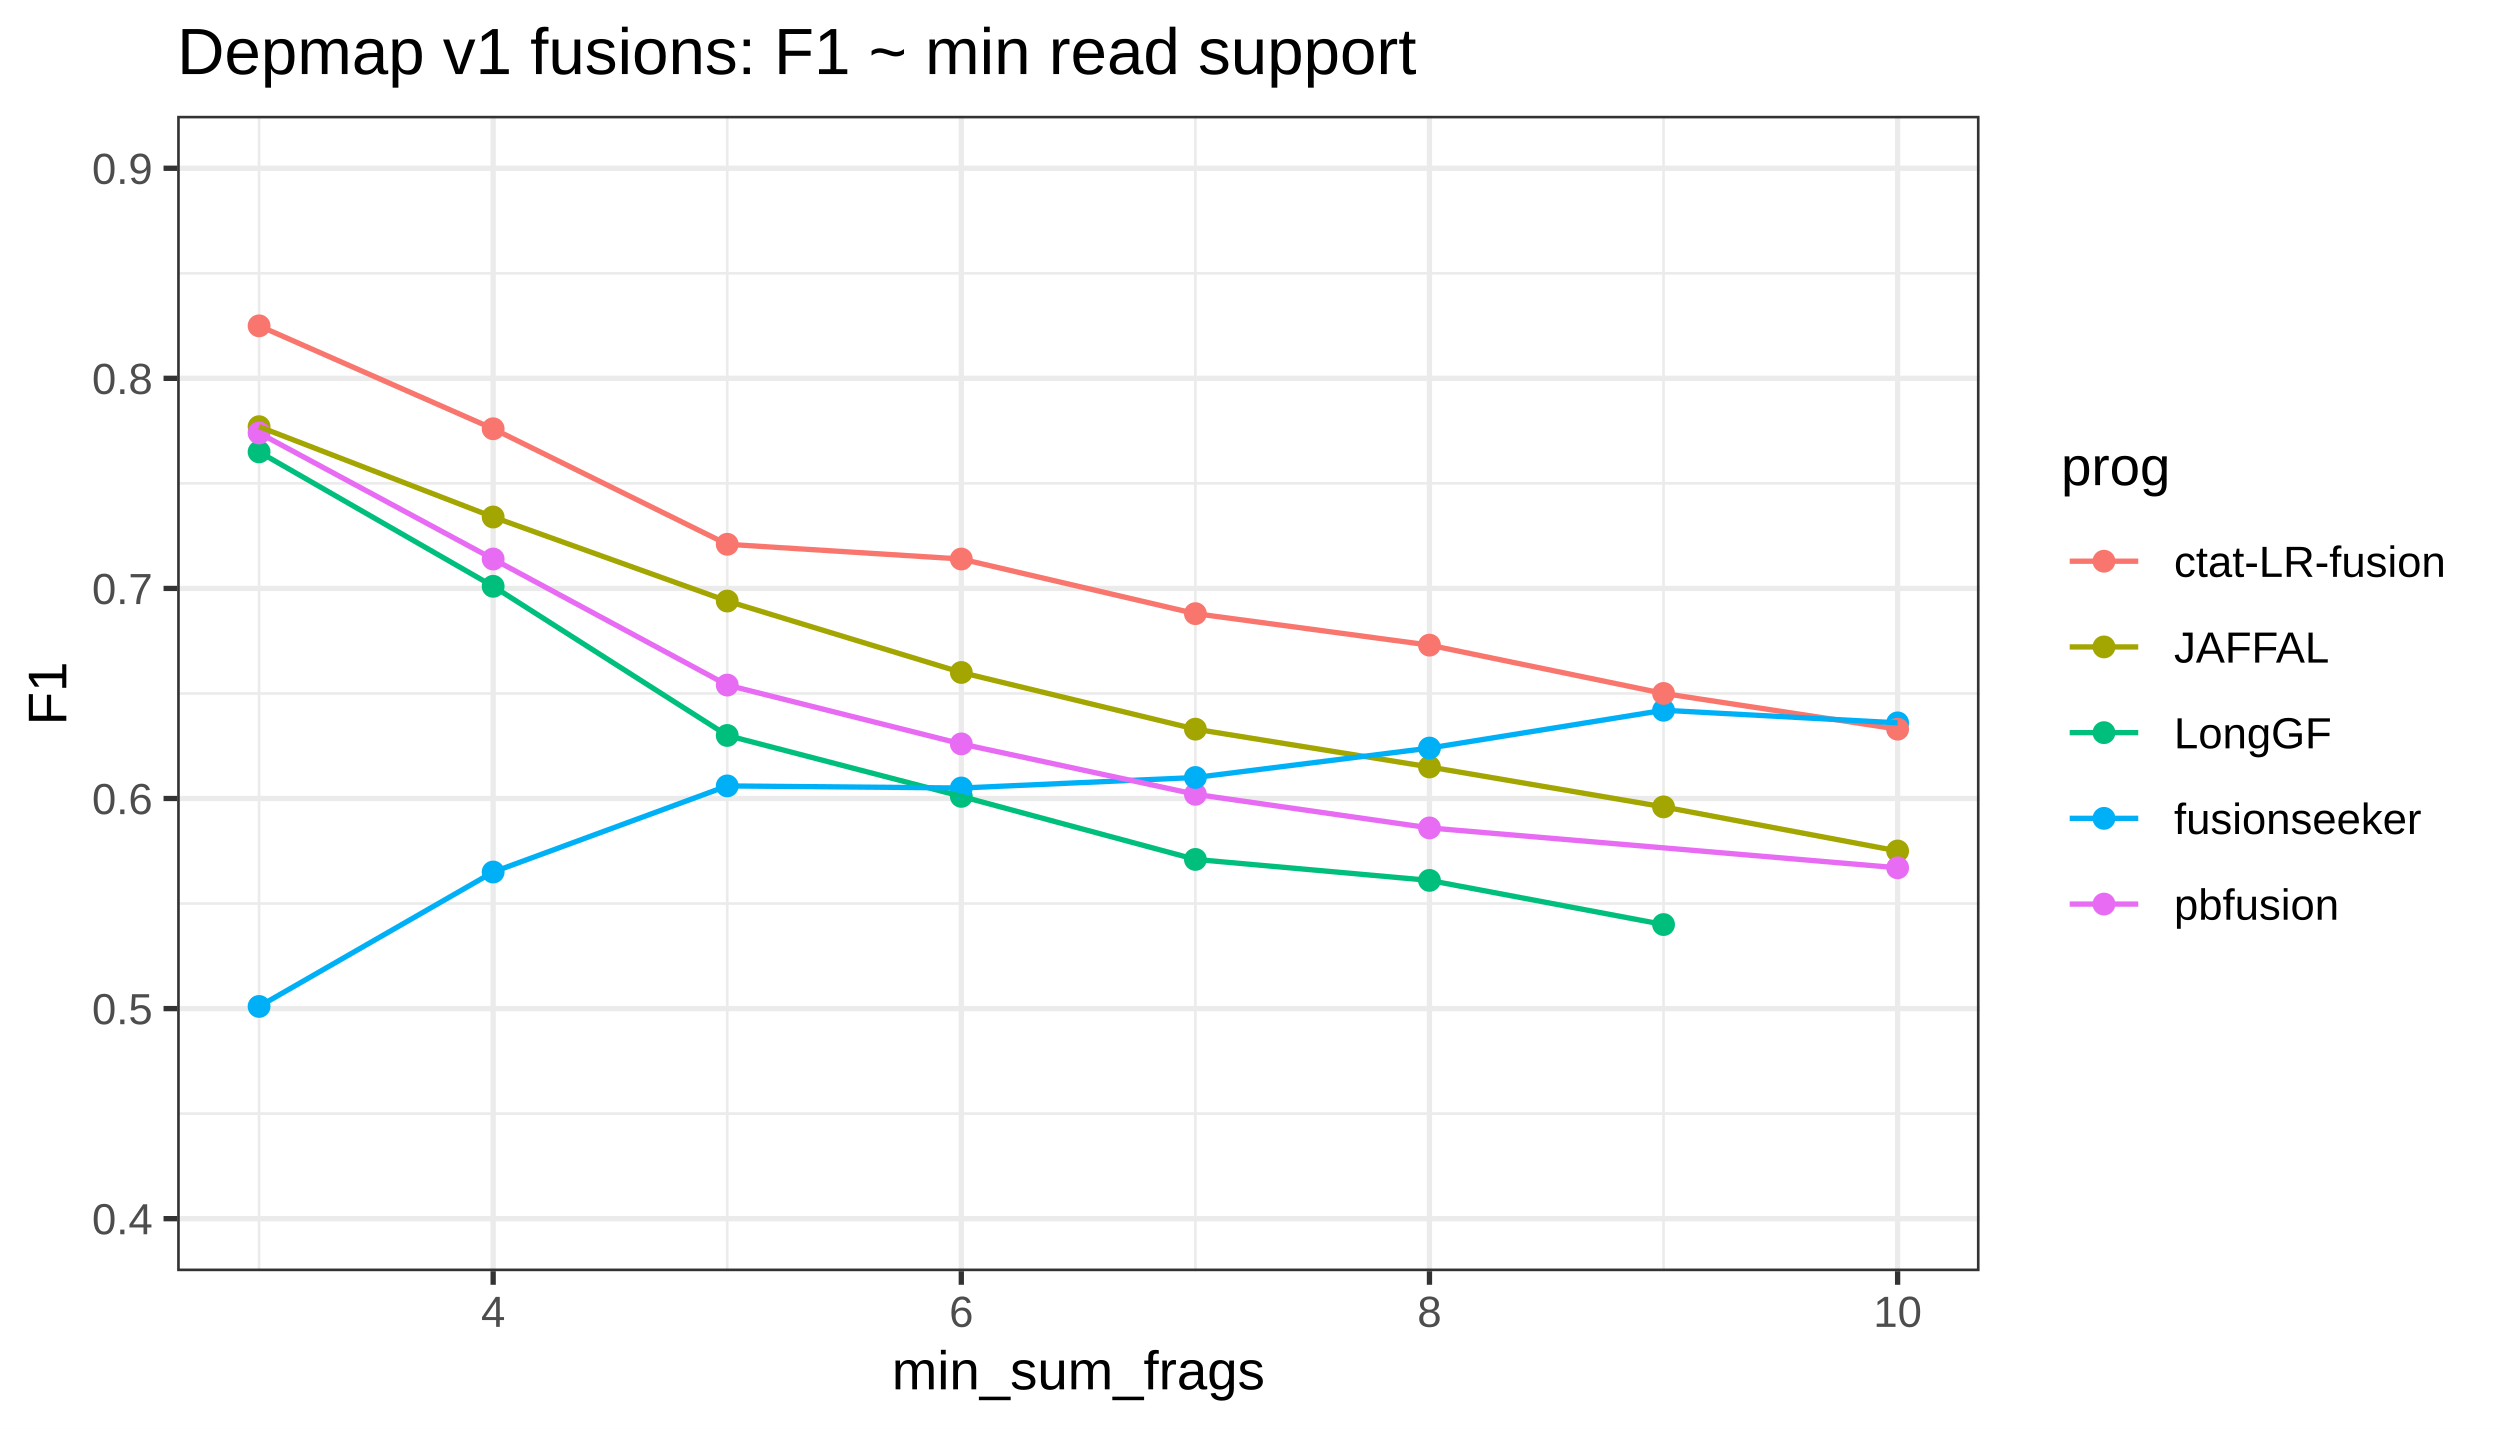
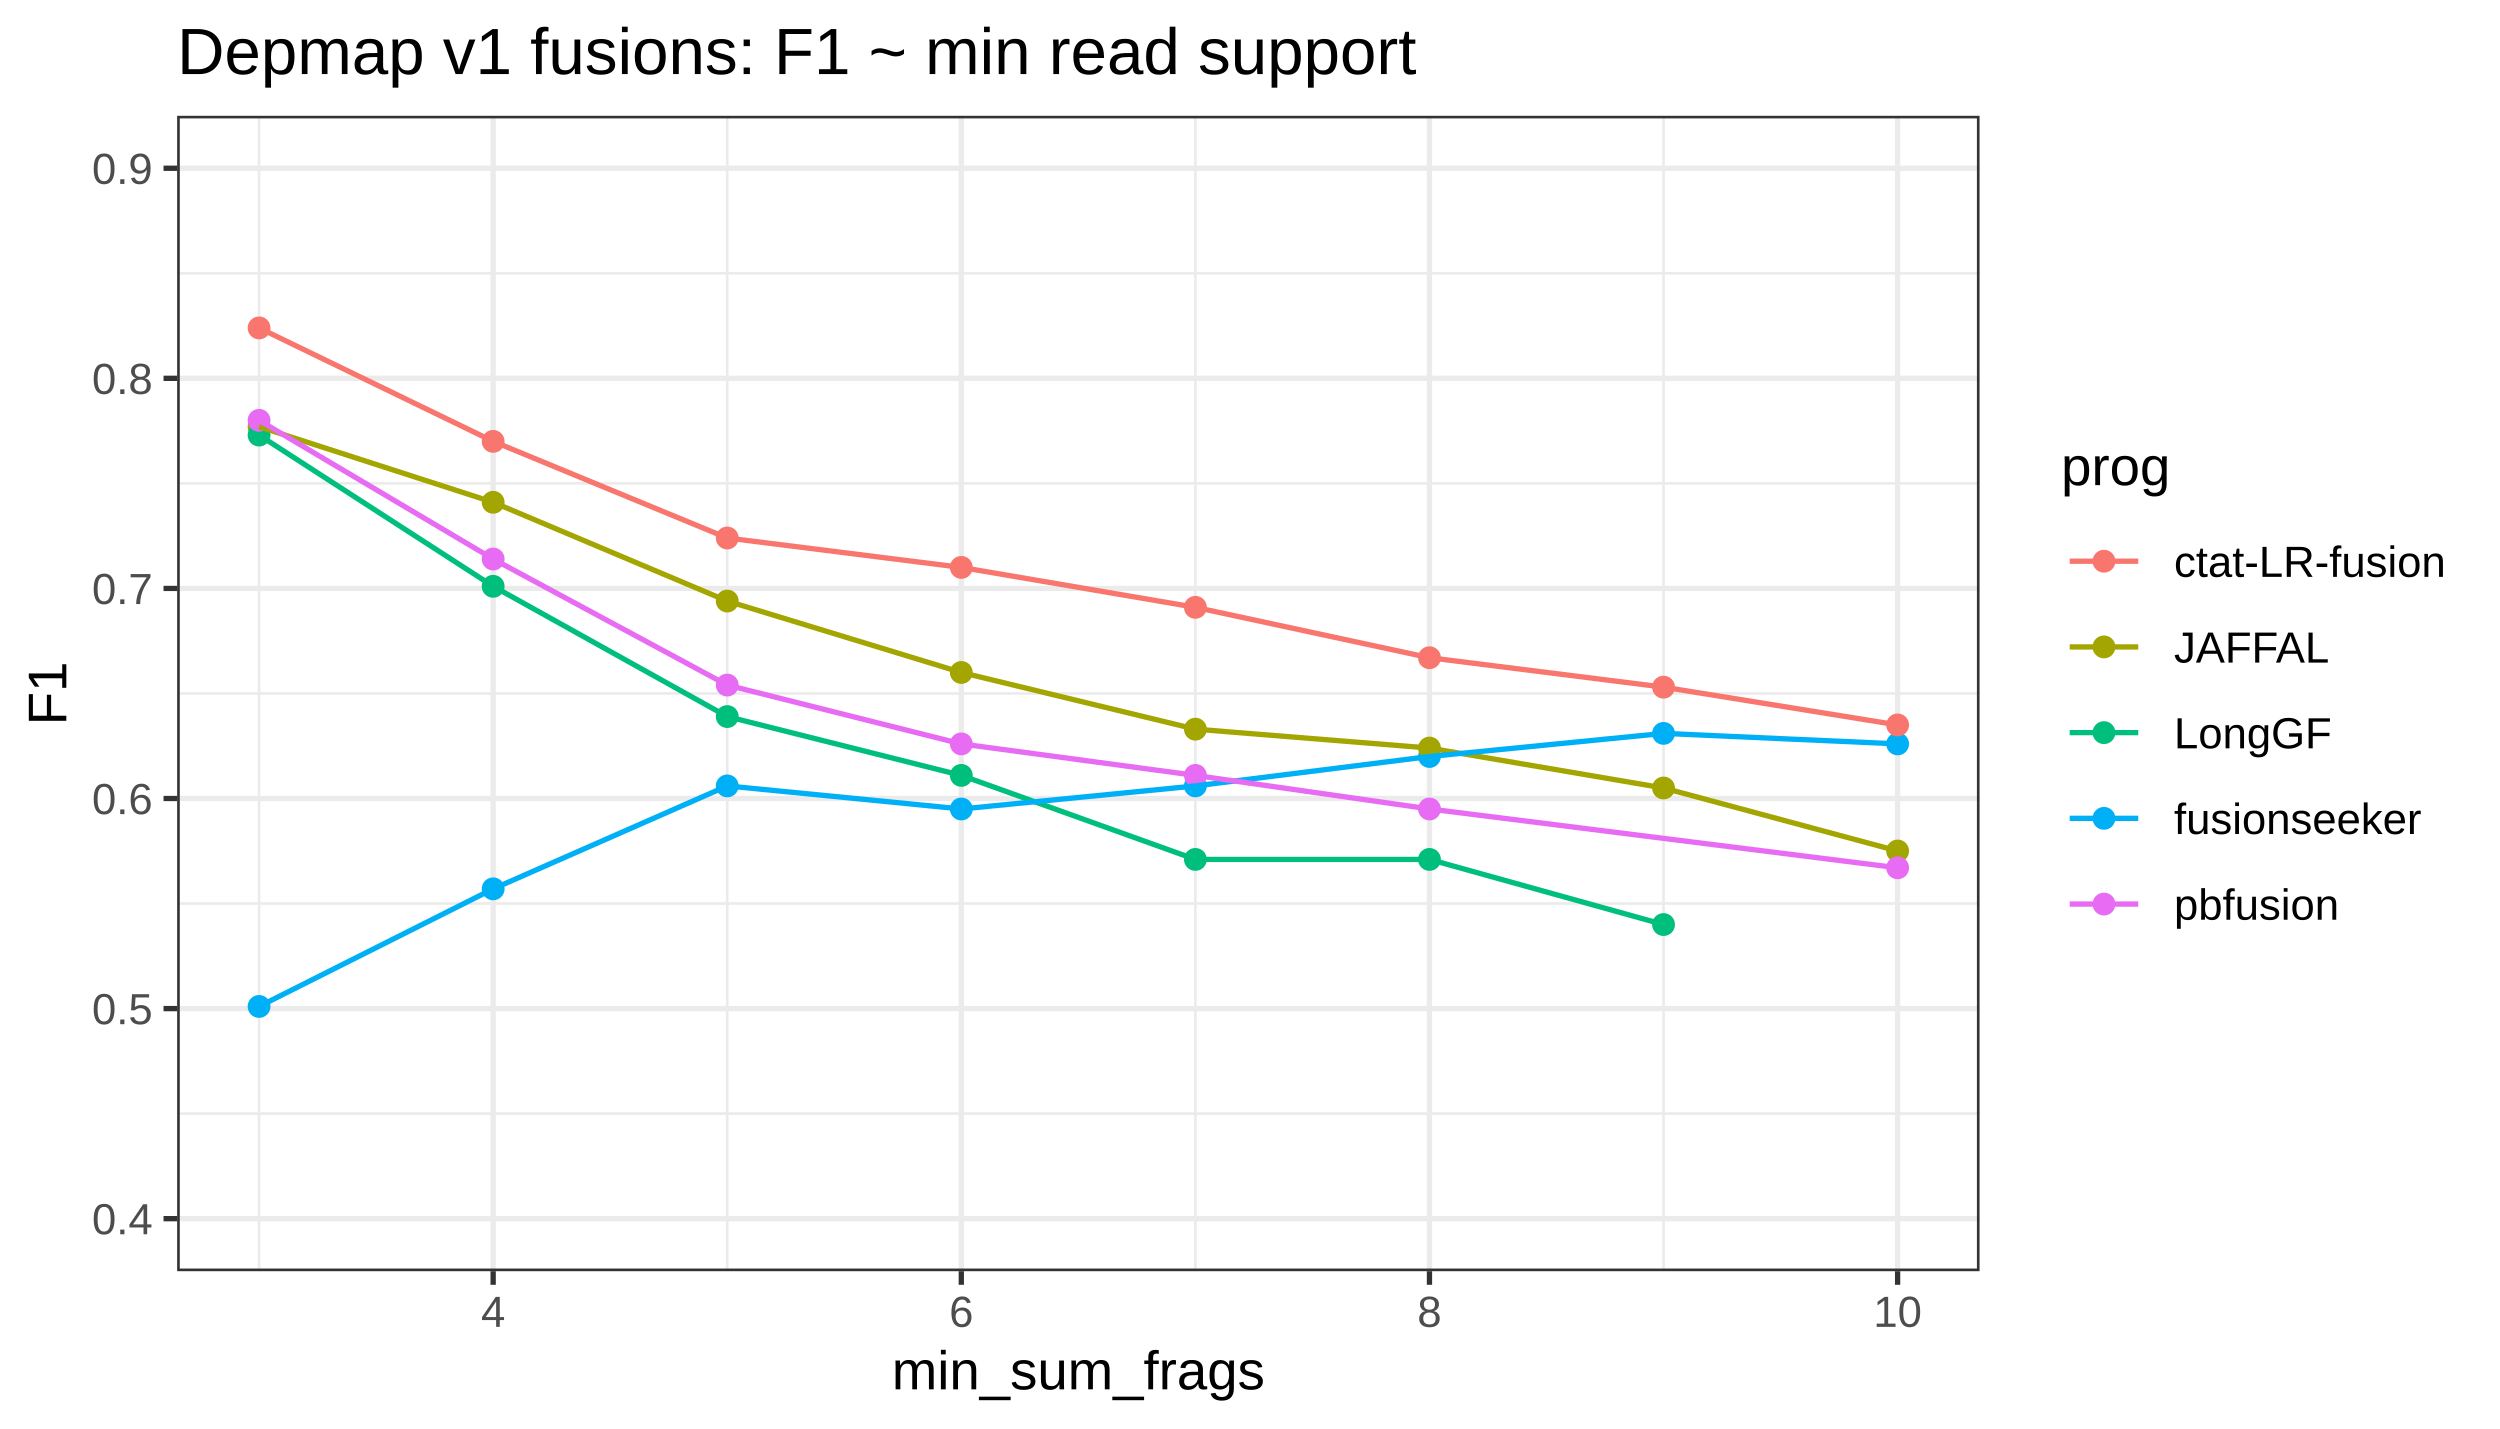
<svg xmlns="http://www.w3.org/2000/svg" class="svglite" width="504.00pt" height="288.00pt" viewBox="0 0 504.00 288.00">
  <defs>
    <style type="text/css">
    .svglite line, .svglite polyline, .svglite polygon, .svglite path, .svglite rect, .svglite circle {
      fill: none;
      stroke: #000000;
      stroke-linecap: round;
      stroke-linejoin: round;
      stroke-miterlimit: 10.00;
    }
    .svglite text {
      white-space: pre;
    }
  </style>
  </defs>
  <rect width="100%" height="100%" style="stroke: none; fill: #FFFFFF;" />
  <defs>
    <clipPath id="cpMC4wMHw1MDQuMDB8MC4wMHwyODguMDA=">
      <rect x="0.00" y="0.00" width="504.00" height="288.00" />
    </clipPath>
  </defs>
  <g clip-path="url(#cpMC4wMHw1MDQuMDB8MC4wMHwyODguMDA=)">
    <rect x="0.00" y="0.00" width="504.00" height="288.00" style="stroke-width: 1.07; stroke: #FFFFFF; fill: #FFFFFF;" />
  </g>
  <defs>
    <clipPath id="cpMzUuNzF8Mzk5LjA4fDIzLjM0fDI1Ni4yNw==">
      <rect x="35.71" y="23.34" width="363.37" height="232.93" />
    </clipPath>
  </defs>
  <g clip-path="url(#cpMzUuNzF8Mzk5LjA4fDIzLjM0fDI1Ni4yNw==)">
    <rect x="35.71" y="23.34" width="363.37" height="232.93" style="stroke-width: 1.07; stroke: none; fill: #FFFFFF;" />
    <polyline points="35.71,224.50 399.08,224.50 " style="stroke-width: 0.53; stroke: #EBEBEB; stroke-linecap: butt;" />
    <polyline points="35.71,182.15 399.08,182.15 " style="stroke-width: 0.53; stroke: #EBEBEB; stroke-linecap: butt;" />
    <polyline points="35.71,139.80 399.08,139.80 " style="stroke-width: 0.53; stroke: #EBEBEB; stroke-linecap: butt;" />
    <polyline points="35.71,97.45 399.08,97.45 " style="stroke-width: 0.53; stroke: #EBEBEB; stroke-linecap: butt;" />
    <polyline points="35.71,55.10 399.08,55.10 " style="stroke-width: 0.53; stroke: #EBEBEB; stroke-linecap: butt;" />
    <polyline points="52.23,256.27 52.23,23.34 " style="stroke-width: 0.53; stroke: #EBEBEB; stroke-linecap: butt;" />
    <polyline points="146.61,256.27 146.61,23.34 " style="stroke-width: 0.53; stroke: #EBEBEB; stroke-linecap: butt;" />
    <polyline points="240.99,256.27 240.99,23.34 " style="stroke-width: 0.53; stroke: #EBEBEB; stroke-linecap: butt;" />
    <polyline points="335.37,256.27 335.37,23.34 " style="stroke-width: 0.53; stroke: #EBEBEB; stroke-linecap: butt;" />
    <polyline points="35.71,245.68 399.08,245.68 " style="stroke-width: 1.07; stroke: #EBEBEB; stroke-linecap: butt;" />
    <polyline points="35.71,203.33 399.08,203.33 " style="stroke-width: 1.07; stroke: #EBEBEB; stroke-linecap: butt;" />
    <polyline points="35.71,160.98 399.08,160.98 " style="stroke-width: 1.07; stroke: #EBEBEB; stroke-linecap: butt;" />
    <polyline points="35.71,118.63 399.08,118.63 " style="stroke-width: 1.07; stroke: #EBEBEB; stroke-linecap: butt;" />
    <polyline points="35.71,76.27 399.08,76.27 " style="stroke-width: 1.07; stroke: #EBEBEB; stroke-linecap: butt;" />
    <polyline points="35.71,33.92 399.08,33.92 " style="stroke-width: 1.07; stroke: #EBEBEB; stroke-linecap: butt;" />
    <polyline points="99.42,256.27 99.42,23.34 " style="stroke-width: 1.07; stroke: #EBEBEB; stroke-linecap: butt;" />
    <polyline points="193.80,256.27 193.80,23.34 " style="stroke-width: 1.07; stroke: #EBEBEB; stroke-linecap: butt;" />
    <polyline points="288.18,256.27 288.18,23.34 " style="stroke-width: 1.07; stroke: #EBEBEB; stroke-linecap: butt;" />
    <polyline points="382.56,256.27 382.56,23.34 " style="stroke-width: 1.07; stroke: #EBEBEB; stroke-linecap: butt;" />
-     <circle cx="52.23" cy="91.10" r="1.95" style="stroke-width: 0.71; stroke: #00BF7D; fill: #00BF7D;" />
-     <circle cx="99.42" cy="118.20" r="1.95" style="stroke-width: 0.71; stroke: #00BF7D; fill: #00BF7D;" />
-     <circle cx="146.61" cy="148.27" r="1.95" style="stroke-width: 0.71; stroke: #00BF7D; fill: #00BF7D;" />
-     <circle cx="193.80" cy="160.55" r="1.95" style="stroke-width: 0.71; stroke: #00BF7D; fill: #00BF7D;" />
-     <circle cx="240.99" cy="173.26" r="1.95" style="stroke-width: 0.71; stroke: #00BF7D; fill: #00BF7D;" />
-     <circle cx="288.18" cy="177.49" r="1.95" style="stroke-width: 0.71; stroke: #00BF7D; fill: #00BF7D;" />
-     <circle cx="335.37" cy="186.39" r="1.95" style="stroke-width: 0.71; stroke: #00BF7D; fill: #00BF7D;" />
+     <circle cx="52.23" cy="202.90" r="1.95" style="stroke-width: 0.71; stroke: #00B0F6; fill: #00B0F6;" />
+     <circle cx="99.42" cy="179.19" r="1.95" style="stroke-width: 0.71; stroke: #00B0F6; fill: #00B0F6;" />
+     <circle cx="146.61" cy="158.44" r="1.95" style="stroke-width: 0.71; stroke: #00B0F6; fill: #00B0F6;" />
+     <circle cx="193.80" cy="163.09" r="1.95" style="stroke-width: 0.71; stroke: #00B0F6; fill: #00B0F6;" />
+     <circle cx="240.99" cy="158.44" r="1.95" style="stroke-width: 0.71; stroke: #00B0F6; fill: #00B0F6;" />
+     <circle cx="288.18" cy="152.51" r="1.95" style="stroke-width: 0.71; stroke: #00B0F6; fill: #00B0F6;" />
+     <circle cx="335.37" cy="147.85" r="1.95" style="stroke-width: 0.71; stroke: #00B0F6; fill: #00B0F6;" />
+     <circle cx="382.56" cy="149.97" r="1.95" style="stroke-width: 0.71; stroke: #00B0F6; fill: #00B0F6;" />
    <circle cx="52.23" cy="86.02" r="1.95" style="stroke-width: 0.71; stroke: #A3A500; fill: #A3A500;" />
-     <circle cx="99.42" cy="104.23" r="1.95" style="stroke-width: 0.71; stroke: #A3A500; fill: #A3A500;" />
+     <circle cx="99.42" cy="101.26" r="1.95" style="stroke-width: 0.71; stroke: #A3A500; fill: #A3A500;" />
    <circle cx="146.61" cy="121.17" r="1.95" style="stroke-width: 0.71; stroke: #A3A500; fill: #A3A500;" />
    <circle cx="193.80" cy="135.57" r="1.95" style="stroke-width: 0.71; stroke: #A3A500; fill: #A3A500;" />
    <circle cx="240.99" cy="147.00" r="1.95" style="stroke-width: 0.71; stroke: #A3A500; fill: #A3A500;" />
-     <circle cx="288.18" cy="154.62" r="1.95" style="stroke-width: 0.71; stroke: #A3A500; fill: #A3A500;" />
-     <circle cx="335.37" cy="162.67" r="1.95" style="stroke-width: 0.71; stroke: #A3A500; fill: #A3A500;" />
+     <circle cx="288.18" cy="150.81" r="1.95" style="stroke-width: 0.71; stroke: #A3A500; fill: #A3A500;" />
+     <circle cx="335.37" cy="158.86" r="1.95" style="stroke-width: 0.71; stroke: #A3A500; fill: #A3A500;" />
    <circle cx="382.56" cy="171.56" r="1.95" style="stroke-width: 0.71; stroke: #A3A500; fill: #A3A500;" />
-     <circle cx="52.23" cy="87.29" r="1.95" style="stroke-width: 0.71; stroke: #E76BF3; fill: #E76BF3;" />
+     <circle cx="52.23" cy="66.11" r="1.95" style="stroke-width: 0.71; stroke: #F8766D; fill: #F8766D;" />
+     <circle cx="99.42" cy="88.98" r="1.95" style="stroke-width: 0.71; stroke: #F8766D; fill: #F8766D;" />
+     <circle cx="146.61" cy="108.46" r="1.95" style="stroke-width: 0.71; stroke: #F8766D; fill: #F8766D;" />
+     <circle cx="193.80" cy="114.39" r="1.95" style="stroke-width: 0.71; stroke: #F8766D; fill: #F8766D;" />
+     <circle cx="240.99" cy="122.44" r="1.95" style="stroke-width: 0.71; stroke: #F8766D; fill: #F8766D;" />
+     <circle cx="288.18" cy="132.60" r="1.95" style="stroke-width: 0.71; stroke: #F8766D; fill: #F8766D;" />
+     <circle cx="335.37" cy="138.53" r="1.95" style="stroke-width: 0.71; stroke: #F8766D; fill: #F8766D;" />
+     <circle cx="382.56" cy="146.15" r="1.95" style="stroke-width: 0.71; stroke: #F8766D; fill: #F8766D;" />
+     <circle cx="52.23" cy="87.71" r="1.95" style="stroke-width: 0.71; stroke: #00BF7D; fill: #00BF7D;" />
+     <circle cx="99.42" cy="118.20" r="1.95" style="stroke-width: 0.71; stroke: #00BF7D; fill: #00BF7D;" />
+     <circle cx="146.61" cy="144.46" r="1.95" style="stroke-width: 0.71; stroke: #00BF7D; fill: #00BF7D;" />
+     <circle cx="193.80" cy="156.32" r="1.95" style="stroke-width: 0.71; stroke: #00BF7D; fill: #00BF7D;" />
+     <circle cx="240.99" cy="173.26" r="1.95" style="stroke-width: 0.71; stroke: #00BF7D; fill: #00BF7D;" />
+     <circle cx="288.18" cy="173.26" r="1.95" style="stroke-width: 0.71; stroke: #00BF7D; fill: #00BF7D;" />
+     <circle cx="335.37" cy="186.39" r="1.95" style="stroke-width: 0.71; stroke: #00BF7D; fill: #00BF7D;" />
+     <circle cx="52.23" cy="84.74" r="1.95" style="stroke-width: 0.71; stroke: #E76BF3; fill: #E76BF3;" />
    <circle cx="99.42" cy="112.70" r="1.95" style="stroke-width: 0.71; stroke: #E76BF3; fill: #E76BF3;" />
    <circle cx="146.61" cy="138.11" r="1.95" style="stroke-width: 0.71; stroke: #E76BF3; fill: #E76BF3;" />
    <circle cx="193.80" cy="149.97" r="1.95" style="stroke-width: 0.71; stroke: #E76BF3; fill: #E76BF3;" />
-     <circle cx="240.99" cy="160.13" r="1.95" style="stroke-width: 0.71; stroke: #E76BF3; fill: #E76BF3;" />
-     <circle cx="288.18" cy="166.91" r="1.95" style="stroke-width: 0.71; stroke: #E76BF3; fill: #E76BF3;" />
+     <circle cx="240.99" cy="156.32" r="1.95" style="stroke-width: 0.71; stroke: #E76BF3; fill: #E76BF3;" />
+     <circle cx="288.18" cy="163.09" r="1.95" style="stroke-width: 0.71; stroke: #E76BF3; fill: #E76BF3;" />
    <circle cx="382.56" cy="174.95" r="1.95" style="stroke-width: 0.71; stroke: #E76BF3; fill: #E76BF3;" />
-     <circle cx="52.23" cy="202.90" r="1.95" style="stroke-width: 0.71; stroke: #00B0F6; fill: #00B0F6;" />
-     <circle cx="99.42" cy="175.80" r="1.95" style="stroke-width: 0.71; stroke: #00B0F6; fill: #00B0F6;" />
-     <circle cx="146.61" cy="158.44" r="1.95" style="stroke-width: 0.71; stroke: #00B0F6; fill: #00B0F6;" />
-     <circle cx="193.80" cy="158.86" r="1.95" style="stroke-width: 0.71; stroke: #00B0F6; fill: #00B0F6;" />
-     <circle cx="240.99" cy="156.74" r="1.95" style="stroke-width: 0.71; stroke: #00B0F6; fill: #00B0F6;" />
-     <circle cx="288.18" cy="150.81" r="1.95" style="stroke-width: 0.71; stroke: #00B0F6; fill: #00B0F6;" />
-     <circle cx="335.37" cy="143.19" r="1.95" style="stroke-width: 0.71; stroke: #00B0F6; fill: #00B0F6;" />
-     <circle cx="382.56" cy="145.73" r="1.95" style="stroke-width: 0.71; stroke: #00B0F6; fill: #00B0F6;" />
-     <circle cx="52.23" cy="65.69" r="1.95" style="stroke-width: 0.71; stroke: #F8766D; fill: #F8766D;" />
-     <circle cx="99.42" cy="86.44" r="1.95" style="stroke-width: 0.71; stroke: #F8766D; fill: #F8766D;" />
-     <circle cx="146.61" cy="109.73" r="1.95" style="stroke-width: 0.71; stroke: #F8766D; fill: #F8766D;" />
-     <circle cx="193.80" cy="112.70" r="1.95" style="stroke-width: 0.71; stroke: #F8766D; fill: #F8766D;" />
-     <circle cx="240.99" cy="123.71" r="1.95" style="stroke-width: 0.71; stroke: #F8766D; fill: #F8766D;" />
-     <circle cx="288.18" cy="130.06" r="1.95" style="stroke-width: 0.71; stroke: #F8766D; fill: #F8766D;" />
-     <circle cx="335.37" cy="139.80" r="1.95" style="stroke-width: 0.71; stroke: #F8766D; fill: #F8766D;" />
-     <circle cx="382.56" cy="147.00" r="1.95" style="stroke-width: 0.71; stroke: #F8766D; fill: #F8766D;" />
-     <polyline points="52.23,65.69 99.42,86.44 146.61,109.73 193.80,112.70 240.99,123.71 288.18,130.06 335.37,139.80 382.56,147.00 " style="stroke-width: 1.07; stroke: #F8766D; stroke-linecap: butt;" />
-     <polyline points="52.23,86.02 99.42,104.23 146.61,121.17 193.80,135.57 240.99,147.00 288.18,154.62 335.37,162.67 382.56,171.56 " style="stroke-width: 1.07; stroke: #A3A500; stroke-linecap: butt;" />
-     <polyline points="52.23,91.10 99.42,118.20 146.61,148.27 193.80,160.55 240.99,173.26 288.18,177.49 335.37,186.39 " style="stroke-width: 1.07; stroke: #00BF7D; stroke-linecap: butt;" />
-     <polyline points="52.23,202.90 99.42,175.80 146.61,158.44 193.80,158.86 240.99,156.74 288.18,150.81 335.37,143.19 382.56,145.73 " style="stroke-width: 1.07; stroke: #00B0F6; stroke-linecap: butt;" />
-     <polyline points="52.23,87.29 99.42,112.70 146.61,138.11 193.80,149.97 240.99,160.13 288.18,166.91 382.56,174.95 " style="stroke-width: 1.07; stroke: #E76BF3; stroke-linecap: butt;" />
+     <polyline points="52.23,66.11 99.42,88.98 146.61,108.46 193.80,114.39 240.99,122.44 288.18,132.60 335.37,138.53 382.56,146.15 " style="stroke-width: 1.07; stroke: #F8766D; stroke-linecap: butt;" />
+     <polyline points="52.23,86.02 99.42,101.26 146.61,121.17 193.80,135.57 240.99,147.00 288.18,150.81 335.37,158.86 382.56,171.56 " style="stroke-width: 1.07; stroke: #A3A500; stroke-linecap: butt;" />
+     <polyline points="52.23,87.71 99.42,118.20 146.61,144.46 193.80,156.32 240.99,173.26 288.18,173.26 335.37,186.39 " style="stroke-width: 1.07; stroke: #00BF7D; stroke-linecap: butt;" />
+     <polyline points="52.23,202.90 99.42,179.19 146.61,158.44 193.80,163.09 240.99,158.44 288.18,152.51 335.37,147.85 382.56,149.97 " style="stroke-width: 1.07; stroke: #00B0F6; stroke-linecap: butt;" />
+     <polyline points="52.23,84.74 99.42,112.70 146.61,138.11 193.80,149.97 240.99,156.32 288.18,163.09 382.56,174.95 " style="stroke-width: 1.07; stroke: #E76BF3; stroke-linecap: butt;" />
    <rect x="35.71" y="23.34" width="363.37" height="232.93" style="stroke-width: 1.07; stroke: #333333;" />
  </g>
  <g clip-path="url(#cpMC4wMHw1MDQuMDB8MC4wMHwyODguMDA=)">
    <text x="30.78" y="248.83" text-anchor="end" style="font-size: 8.80px;fill: #4D4D4D; font-family: &quot;Arial&quot;;" textLength="12.23px" lengthAdjust="spacingAndGlyphs">0.4</text>
    <text x="30.78" y="206.48" text-anchor="end" style="font-size: 8.80px;fill: #4D4D4D; font-family: &quot;Arial&quot;;" textLength="12.23px" lengthAdjust="spacingAndGlyphs">0.5</text>
    <text x="30.78" y="164.13" text-anchor="end" style="font-size: 8.80px;fill: #4D4D4D; font-family: &quot;Arial&quot;;" textLength="12.23px" lengthAdjust="spacingAndGlyphs">0.6</text>
    <text x="30.78" y="121.78" text-anchor="end" style="font-size: 8.80px;fill: #4D4D4D; font-family: &quot;Arial&quot;;" textLength="12.23px" lengthAdjust="spacingAndGlyphs">0.7</text>
    <text x="30.78" y="79.43" text-anchor="end" style="font-size: 8.80px;fill: #4D4D4D; font-family: &quot;Arial&quot;;" textLength="12.23px" lengthAdjust="spacingAndGlyphs">0.8</text>
    <text x="30.78" y="37.08" text-anchor="end" style="font-size: 8.80px;fill: #4D4D4D; font-family: &quot;Arial&quot;;" textLength="12.23px" lengthAdjust="spacingAndGlyphs">0.9</text>
    <polyline points="32.97,245.68 35.71,245.68 " style="stroke-width: 1.07; stroke: #333333; stroke-linecap: butt;" />
    <polyline points="32.97,203.33 35.71,203.33 " style="stroke-width: 1.07; stroke: #333333; stroke-linecap: butt;" />
    <polyline points="32.97,160.98 35.71,160.98 " style="stroke-width: 1.07; stroke: #333333; stroke-linecap: butt;" />
    <polyline points="32.97,118.63 35.71,118.63 " style="stroke-width: 1.07; stroke: #333333; stroke-linecap: butt;" />
    <polyline points="32.97,76.27 35.71,76.27 " style="stroke-width: 1.07; stroke: #333333; stroke-linecap: butt;" />
    <polyline points="32.97,33.92 35.71,33.92 " style="stroke-width: 1.07; stroke: #333333; stroke-linecap: butt;" />
    <polyline points="99.42,259.01 99.42,256.27 " style="stroke-width: 1.07; stroke: #333333; stroke-linecap: butt;" />
    <polyline points="193.80,259.01 193.80,256.27 " style="stroke-width: 1.07; stroke: #333333; stroke-linecap: butt;" />
    <polyline points="288.18,259.01 288.18,256.27 " style="stroke-width: 1.07; stroke: #333333; stroke-linecap: butt;" />
    <polyline points="382.56,259.01 382.56,256.27 " style="stroke-width: 1.07; stroke: #333333; stroke-linecap: butt;" />
    <text x="99.42" y="267.50" text-anchor="middle" style="font-size: 8.80px;fill: #4D4D4D; font-family: &quot;Arial&quot;;" textLength="4.90px" lengthAdjust="spacingAndGlyphs">4</text>
    <text x="193.80" y="267.50" text-anchor="middle" style="font-size: 8.80px;fill: #4D4D4D; font-family: &quot;Arial&quot;;" textLength="4.90px" lengthAdjust="spacingAndGlyphs">6</text>
    <text x="288.18" y="267.50" text-anchor="middle" style="font-size: 8.80px;fill: #4D4D4D; font-family: &quot;Arial&quot;;" textLength="4.90px" lengthAdjust="spacingAndGlyphs">8</text>
    <text x="382.56" y="267.50" text-anchor="middle" style="font-size: 8.80px;fill: #4D4D4D; font-family: &quot;Arial&quot;;" textLength="9.79px" lengthAdjust="spacingAndGlyphs">10</text>
    <text x="217.39" y="280.09" text-anchor="middle" style="font-size: 11.00px; font-family: &quot;Arial&quot;;" textLength="75.21px" lengthAdjust="spacingAndGlyphs">min_sum_frags</text>
    <text transform="translate(13.37,139.80) rotate(-90)" text-anchor="middle" style="font-size: 11.00px; font-family: &quot;Arial&quot;;" textLength="12.84px" lengthAdjust="spacingAndGlyphs">F1</text>
    <rect x="410.04" y="83.22" width="88.48" height="113.16" style="stroke-width: 1.07; stroke: none; fill: #FFFFFF;" />
    <text x="415.52" y="97.81" style="font-size: 11.00px; font-family: &quot;Arial&quot;;" textLength="22.02px" lengthAdjust="spacingAndGlyphs">prog</text>
    <rect x="415.52" y="104.50" width="17.28" height="17.28" style="stroke-width: 1.07; stroke: none; fill: #FFFFFF;" />
    <circle cx="424.16" cy="113.14" r="1.95" style="stroke-width: 0.71; stroke: #F8766D; fill: #F8766D;" />
    <line x1="417.25" y1="113.14" x2="431.07" y2="113.14" style="stroke-width: 1.07; stroke: #F8766D; stroke-linecap: butt;" />
    <rect x="415.52" y="121.78" width="17.28" height="17.28" style="stroke-width: 1.07; stroke: none; fill: #FFFFFF;" />
    <circle cx="424.16" cy="130.42" r="1.95" style="stroke-width: 0.71; stroke: #A3A500; fill: #A3A500;" />
    <line x1="417.25" y1="130.42" x2="431.07" y2="130.42" style="stroke-width: 1.07; stroke: #A3A500; stroke-linecap: butt;" />
    <rect x="415.52" y="139.06" width="17.28" height="17.28" style="stroke-width: 1.07; stroke: none; fill: #FFFFFF;" />
    <circle cx="424.16" cy="147.70" r="1.95" style="stroke-width: 0.71; stroke: #00BF7D; fill: #00BF7D;" />
    <line x1="417.25" y1="147.70" x2="431.07" y2="147.70" style="stroke-width: 1.07; stroke: #00BF7D; stroke-linecap: butt;" />
    <rect x="415.52" y="156.34" width="17.28" height="17.28" style="stroke-width: 1.07; stroke: none; fill: #FFFFFF;" />
    <circle cx="424.16" cy="164.98" r="1.95" style="stroke-width: 0.71; stroke: #00B0F6; fill: #00B0F6;" />
    <line x1="417.25" y1="164.98" x2="431.07" y2="164.98" style="stroke-width: 1.07; stroke: #00B0F6; stroke-linecap: butt;" />
    <rect x="415.52" y="173.62" width="17.28" height="17.28" style="stroke-width: 1.07; stroke: none; fill: #FFFFFF;" />
    <circle cx="424.16" cy="182.26" r="1.95" style="stroke-width: 0.71; stroke: #E76BF3; fill: #E76BF3;" />
    <line x1="417.25" y1="182.26" x2="431.07" y2="182.26" style="stroke-width: 1.07; stroke: #E76BF3; stroke-linecap: butt;" />
    <text x="438.28" y="116.30" style="font-size: 8.80px; font-family: &quot;Arial&quot;;" textLength="54.76px" lengthAdjust="spacingAndGlyphs">ctat-LR-fusion</text>
    <text x="438.28" y="133.58" style="font-size: 8.80px; font-family: &quot;Arial&quot;;" textLength="31.77px" lengthAdjust="spacingAndGlyphs">JAFFAL</text>
    <text x="438.28" y="150.86" style="font-size: 8.80px; font-family: &quot;Arial&quot;;" textLength="31.80px" lengthAdjust="spacingAndGlyphs">LongGF</text>
    <text x="438.28" y="168.14" style="font-size: 8.80px; font-family: &quot;Arial&quot;;" textLength="49.90px" lengthAdjust="spacingAndGlyphs">fusionseeker</text>
    <text x="438.28" y="185.42" style="font-size: 8.80px; font-family: &quot;Arial&quot;;" textLength="33.27px" lengthAdjust="spacingAndGlyphs">pbfusion</text>
    <text x="35.71" y="14.94" style="font-size: 13.20px; font-family: &quot;Arial&quot;;" textLength="249.66px" lengthAdjust="spacingAndGlyphs">Depmap v1 fusions: F1 ~ min read support</text>
  </g>
</svg>
